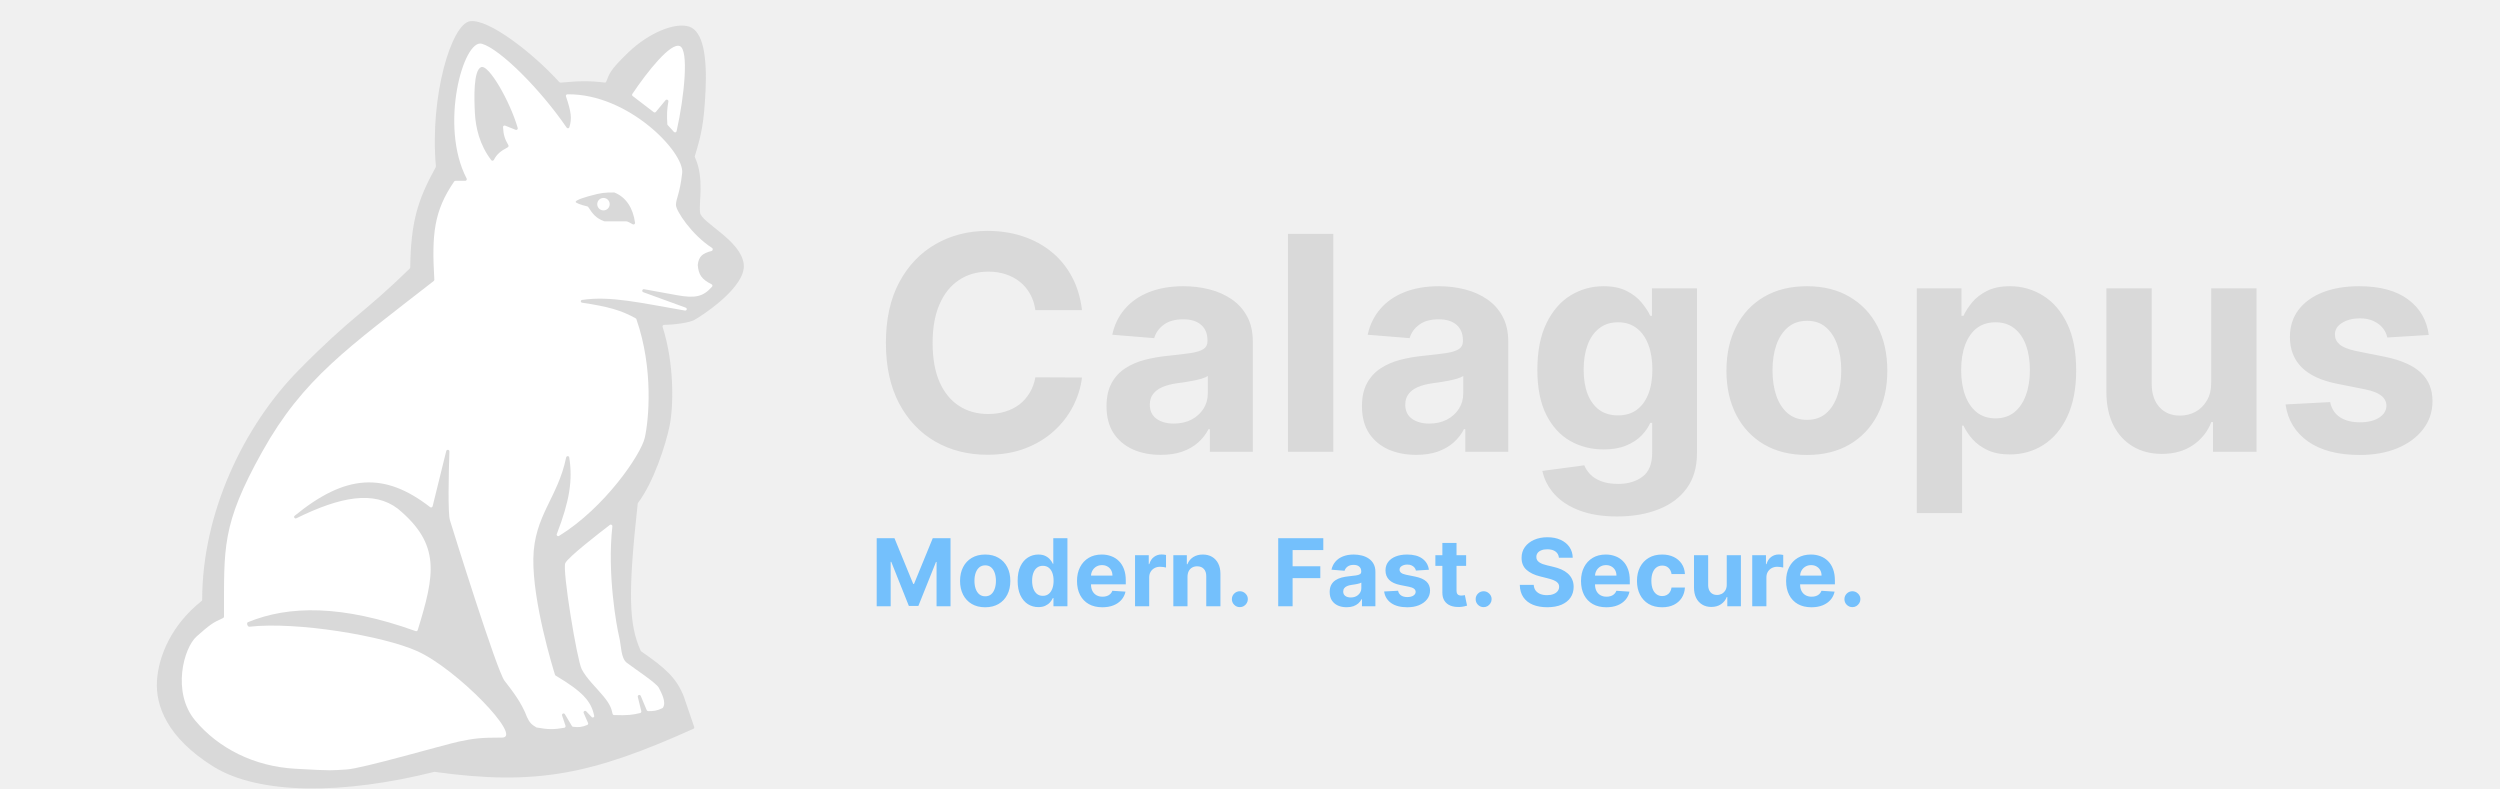
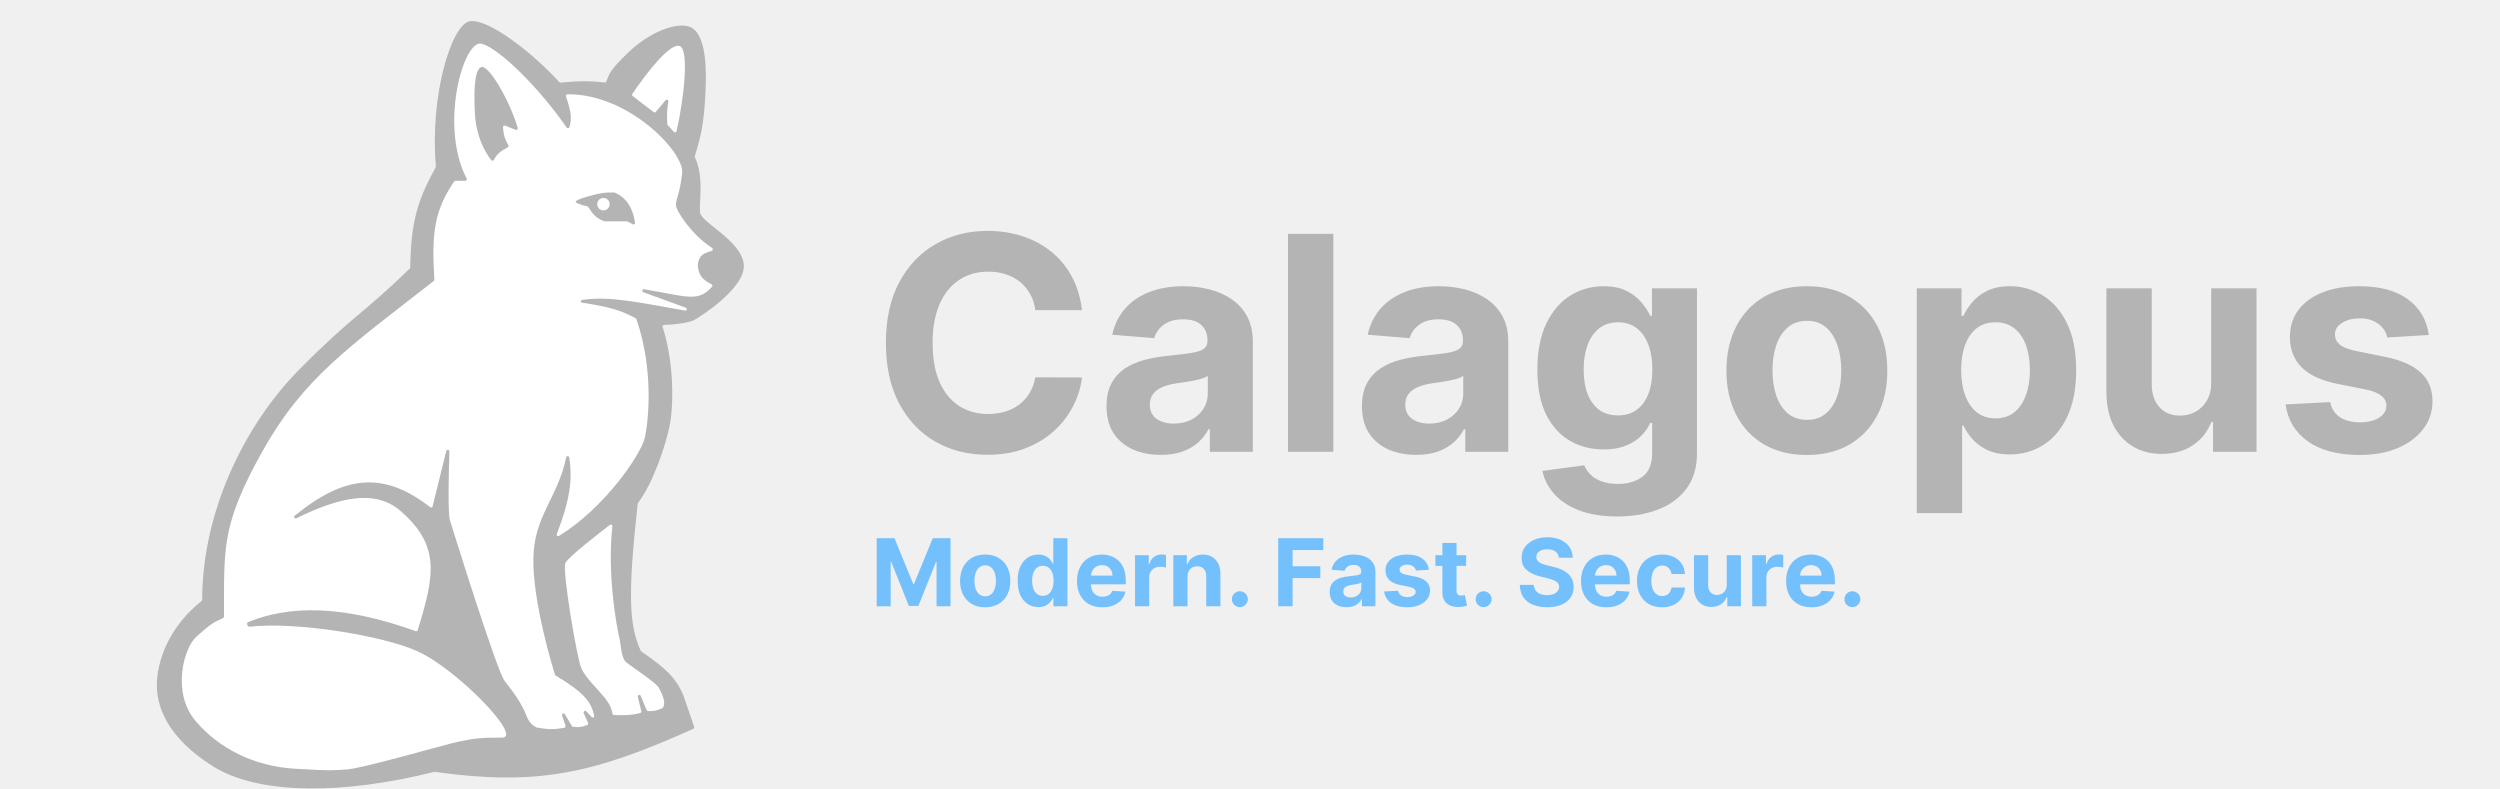
<svg xmlns="http://www.w3.org/2000/svg" width="1068" height="337" fill="none" viewBox="0 0 1068 337">
  <g clip-path="url(#clip0_27_2)">
-     <path fill="#D9D9D9" d="M200.88 9.048C208.817 8.057 227.604 22.578 238.94 35.083C239.081 35.238 239.288 35.316 239.497 35.297C247.127 34.603 251.467 34.435 258.306 35.267C258.6 35.302 258.885 35.141 258.998 34.868C260.371 31.557 260.173 30.313 268.456 22.354C277.112 14.038 288.43 9.381 294.422 11.377C300.414 13.373 302.078 24.35 301.413 38.655C300.753 52.825 299.523 57.883 296.829 66.681C296.78 66.84 296.793 67.014 296.862 67.166C301.025 76.176 298.422 86.594 299.082 90.882C299.748 95.206 316.558 102.704 317.724 112.837C318.89 122.971 298.417 135.79 296.419 136.788C294.535 137.73 288.926 138.714 283.706 138.782C283.248 138.788 282.923 139.236 283.063 139.672C288.114 155.374 287.733 173.535 286.1 181.697C284.445 189.967 279.172 206.139 272.563 214.816C272.489 214.913 272.443 215.031 272.43 215.152C268.177 253.791 268.695 266.936 273.707 278.001C273.756 278.11 273.837 278.205 273.935 278.273C284.212 285.387 288.927 289.528 292.092 297.462L296.556 310.528C296.667 310.852 296.505 311.212 296.192 311.353C253.255 330.64 229.491 335.824 185.696 329.748C185.612 329.736 185.523 329.741 185.44 329.761C146.921 339.413 110.644 339.696 91.025 327.401C71.385 315.093 66.391 301.454 67.057 290.809C67.718 280.234 73.292 266.926 86.109 256.747C86.269 256.62 86.365 256.426 86.365 256.221C86.424 218.644 104.408 181.63 127.643 158.078C150.869 134.538 154.828 134.489 175.047 114.697C175.172 114.574 175.248 114.398 175.251 114.223C175.558 95.144 178.18 85.831 186.132 71.436C186.196 71.319 186.226 71.184 186.214 71.052C183.553 40.923 192.908 10.044 200.88 9.048Z" />
+     <path fill="#B4B4B4" d="M200.88 9.048C208.817 8.057 227.604 22.578 238.94 35.083C239.081 35.238 239.288 35.316 239.497 35.297C247.127 34.603 251.467 34.435 258.306 35.267C258.6 35.302 258.885 35.141 258.998 34.868C260.371 31.557 260.173 30.313 268.456 22.354C277.112 14.038 288.43 9.381 294.422 11.377C300.414 13.373 302.078 24.35 301.413 38.655C300.753 52.825 299.523 57.883 296.829 66.681C296.78 66.84 296.793 67.014 296.862 67.166C301.025 76.176 298.422 86.594 299.082 90.882C299.748 95.206 316.558 102.704 317.724 112.837C318.89 122.971 298.417 135.79 296.419 136.788C294.535 137.73 288.926 138.714 283.706 138.782C283.248 138.788 282.923 139.236 283.063 139.672C288.114 155.374 287.733 173.535 286.1 181.697C284.445 189.967 279.172 206.139 272.563 214.816C272.489 214.913 272.443 215.031 272.43 215.152C268.177 253.791 268.695 266.936 273.707 278.001C273.756 278.11 273.837 278.205 273.935 278.273C284.212 285.387 288.927 289.528 292.092 297.462L296.556 310.528C296.667 310.852 296.505 311.212 296.192 311.353C253.255 330.64 229.491 335.824 185.696 329.748C185.612 329.736 185.523 329.741 185.44 329.761C146.921 339.413 110.644 339.696 91.025 327.401C71.385 315.093 66.391 301.454 67.057 290.809C67.718 280.234 73.292 266.926 86.109 256.747C86.269 256.62 86.365 256.426 86.365 256.221C86.424 218.644 104.408 181.63 127.643 158.078C150.869 134.538 154.828 134.489 175.047 114.697C175.172 114.574 175.248 114.398 175.251 114.223C175.558 95.144 178.18 85.831 186.132 71.436C186.196 71.319 186.226 71.184 186.214 71.052C183.553 40.923 192.908 10.044 200.88 9.048Z" />
    <path fill="#fff" d="M184.816 216.283L190.634 192.677C190.826 191.897 192.009 192.053 191.983 192.856C191.674 202.404 191.281 219.218 192.224 222.281C193.556 226.606 212.198 286.484 215.527 290.809C218.856 295.133 222.836 300.13 225.181 306.443C226.229 308.68 227.128 309.59 229.078 310.713C229.142 310.749 229.213 310.775 229.285 310.789C234.083 311.694 236.801 311.669 241.075 310.906C241.472 310.836 241.711 310.428 241.584 310.046L240.123 305.665C239.87 304.909 240.92 304.43 241.327 305.115L244.325 310.161C244.428 310.334 244.605 310.453 244.806 310.479C247.094 310.774 248.557 310.663 250.872 309.701C251.209 309.56 251.36 309.168 251.213 308.833L249.355 304.614C249.054 303.931 249.933 303.347 250.447 303.887L252.765 306.325C253.205 306.789 253.959 306.427 253.834 305.799C252.587 299.545 248.839 295.442 237.385 288.612C237.245 288.529 237.143 288.415 237.095 288.259C236.226 285.486 227.528 257.229 227.844 238.581C228.155 220.23 238.328 212.702 241.857 195.426C242.006 194.696 243.074 194.678 243.187 195.414C244.686 205.134 243.388 213.793 237.861 228.149C237.635 228.737 238.269 229.283 238.807 228.952C258.41 216.881 273.827 194.14 275.447 187.019C277.106 179.728 279.32 157.76 271.868 136.359C271.815 136.207 271.708 136.079 271.567 136C265.417 132.546 259.811 130.98 248.684 129.313C247.955 129.204 247.925 128.242 248.653 128.131C260.78 126.302 273.668 129.411 292.616 132.669C293.41 132.806 293.698 131.712 292.941 131.436L274.809 124.83C274.044 124.551 274.355 123.405 275.157 123.551L289.429 126.143C297.104 127.518 300.469 126.703 304.19 122.468C304.475 122.143 304.363 121.638 303.978 121.443C299.841 119.342 298.421 117.471 298.088 113.235C298.085 113.192 298.086 113.148 298.092 113.105C298.512 109.689 299.915 108.241 303.952 107.236C304.555 107.087 304.696 106.244 304.174 105.908C295.54 100.359 288.763 90.067 288.763 87.555C288.763 84.894 290.427 82.898 291.426 73.916C292.413 65.037 268.348 39.901 242.39 40.294C241.943 40.301 241.639 40.745 241.781 41.167C244.064 47.942 244.356 50.597 243.237 54.353C243.08 54.879 242.388 54.971 242.078 54.519C230.883 38.172 213.687 20.973 205.873 18.695C198.001 16.401 187.585 53.718 199.34 76.245C199.575 76.696 199.252 77.243 198.742 77.243H194.57C194.352 77.243 194.145 77.352 194.021 77.533C185.307 90.225 184.419 100.187 185.545 119.47C185.559 119.688 185.459 119.907 185.287 120.041C148.746 148.576 129.596 161.485 111.997 193.007C94.442 224.453 95.787 234.062 95.687 263.422C95.686 263.686 95.528 263.932 95.287 264.038C90.812 266.005 89.534 266.999 84.034 271.847C78.375 276.837 73.382 295.798 83.369 307.774C93.356 319.75 108.668 327.401 125.979 328.399C143.289 329.397 141.292 329.064 147.95 328.731C154.608 328.399 189.894 318.086 196.219 316.756C202.544 315.425 205.54 315.093 214.528 315.093C223.516 315.093 195.22 285.819 178.243 278.168C163.623 271.58 126.618 265.461 106.564 267.732C105.749 267.824 105.16 266.11 105.918 265.797C123.346 258.616 146.095 258.29 177.578 269.611C177.936 269.74 178.339 269.54 178.451 269.177C185.726 245.556 188.44 232.576 169.901 217.277C159.775 209.628 145.691 212.001 126.61 221.405C125.903 221.753 125.277 220.83 125.887 220.331C147.444 202.712 164.074 201.375 183.743 216.643C184.126 216.941 184.7 216.754 184.816 216.283Z" />
    <path fill="#fff" d="M290.427 19.693C294.315 21.312 292.421 40.936 289.043 56.055C288.926 56.577 288.272 56.748 287.909 56.353L285.258 53.463C285.156 53.352 285.095 53.208 285.085 53.058C284.831 49.283 284.914 46.765 285.53 43.392C285.656 42.703 284.762 42.268 284.315 42.809L280.184 47.807C279.955 48.083 279.55 48.129 279.265 47.911L270.282 41.029C270.004 40.816 269.937 40.427 270.132 40.136C276.594 30.504 286.503 18.059 290.427 19.693Z" />
-     <path fill="#D9D9D9" d="M202.877 48.302C203.196 54.36 204.806 61.776 209.858 68.403C210.159 68.799 210.772 68.716 211.001 68.274C212.238 65.886 213.786 64.578 216.885 62.938C217.228 62.756 217.35 62.324 217.155 61.989C215.637 59.391 215.045 57.489 214.894 54.296C214.871 53.82 215.351 53.487 215.794 53.664L220.298 55.465C220.805 55.667 221.324 55.212 221.173 54.688C217.853 43.206 208.749 27.392 205.54 28.675C202.211 30.006 202.544 41.981 202.877 48.302Z" />
-     <path fill="#D9D9D9" d="M250.876 88.163C250.05 87.981 247.53 87.383 246.153 86.557C244.488 85.559 252.478 83.563 252.478 83.563C256.524 82.406 258.689 82.173 262.34 82.231C262.421 82.232 262.504 82.248 262.579 82.28C267.403 84.274 270.402 88.748 271.295 95.157C271.373 95.71 270.756 96.086 270.276 95.8C269.323 95.231 268.045 94.541 267.458 94.541H258.256C258.174 94.541 258.096 94.525 258.02 94.496C254.452 93.104 253.251 91.414 251.299 88.453C251.201 88.305 251.05 88.201 250.876 88.163Z" />
+     <path fill="#B4B4B4" d="M202.877 48.302C203.196 54.36 204.806 61.776 209.858 68.403C210.159 68.799 210.772 68.716 211.001 68.274C212.238 65.886 213.786 64.578 216.885 62.938C217.228 62.756 217.35 62.324 217.155 61.989C215.637 59.391 215.045 57.489 214.894 54.296C214.871 53.82 215.351 53.487 215.794 53.664L220.298 55.465C220.805 55.667 221.324 55.212 221.173 54.688C217.853 43.206 208.749 27.392 205.54 28.675C202.211 30.006 202.544 41.981 202.877 48.302Z" />
+     <path fill="#B4B4B4" d="M250.876 88.163C250.05 87.981 247.53 87.383 246.153 86.557C244.488 85.559 252.478 83.563 252.478 83.563C256.524 82.406 258.689 82.173 262.34 82.231C262.421 82.232 262.504 82.248 262.579 82.28C267.403 84.274 270.402 88.748 271.295 95.157C271.373 95.71 270.756 96.086 270.276 95.8C269.323 95.231 268.045 94.541 267.458 94.541H258.256C258.174 94.541 258.096 94.525 258.02 94.496C254.452 93.104 253.251 91.414 251.299 88.453C251.201 88.305 251.05 88.201 250.876 88.163Z" />
    <path fill="#fff" d="M257.804 89.884C259.275 89.884 260.467 88.692 260.467 87.222C260.467 85.752 259.275 84.561 257.804 84.561C256.333 84.561 255.141 85.752 255.141 87.222C255.141 88.692 256.333 89.884 257.804 89.884Z" />
    <path fill="#fff" d="M241.492 240.577C242.615 238.054 256.277 227.491 260.538 224.237C261.007 223.879 261.674 224.264 261.608 224.851C259.31 245.307 263.488 267.956 264.462 271.847C265.46 275.839 265.136 281.093 267.791 283.157C270.445 285.223 280.379 291.736 281.439 293.802C282.481 295.833 284.791 300.007 283.193 302.329C283.136 302.411 283.056 302.476 282.967 302.52C280.524 303.726 279.035 303.817 276.881 303.789C276.616 303.786 276.38 303.625 276.278 303.382L273.728 297.295C273.411 296.539 272.272 296.914 272.467 297.71L273.959 303.809C274.046 304.163 273.832 304.521 273.478 304.609C270.405 305.372 268.056 305.687 262.32 305.467C262.014 305.455 261.756 305.235 261.692 304.937C261.187 302.581 260.602 300.88 257.804 297.462C254.808 293.802 250.48 289.811 248.483 285.819C246.486 281.827 240.161 243.571 241.492 240.577Z" />
  </g>
-   <path fill="#D9D9D9" d="M462.227 132.5H442.318C441.955 129.924 441.212 127.636 440.091 125.636C438.97 123.606 437.53 121.879 435.773 120.455C434.015 119.03 431.985 117.939 429.682 117.182C427.409 116.424 424.939 116.045 422.273 116.045C417.455 116.045 413.258 117.242 409.682 119.636C406.106 122 403.333 125.455 401.364 130C399.394 134.515 398.409 140 398.409 146.455C398.409 153.091 399.394 158.667 401.364 163.182C403.364 167.697 406.152 171.106 409.727 173.409C413.303 175.712 417.439 176.864 422.136 176.864C424.773 176.864 427.212 176.515 429.455 175.818C431.727 175.121 433.742 174.106 435.5 172.773C437.258 171.409 438.712 169.758 439.864 167.818C441.045 165.879 441.864 163.667 442.318 161.182L462.227 161.273C461.712 165.545 460.424 169.667 458.364 173.636C456.333 177.576 453.591 181.106 450.136 184.227C446.712 187.318 442.621 189.773 437.864 191.591C433.136 193.379 427.788 194.273 421.818 194.273C413.515 194.273 406.091 192.394 399.545 188.636C393.03 184.879 387.879 179.439 384.091 172.318C380.333 165.197 378.455 156.576 378.455 146.455C378.455 136.303 380.364 127.667 384.182 120.545C388 113.424 393.182 108 399.727 104.273C406.273 100.515 413.636 98.636 421.818 98.636C427.212 98.636 432.212 99.394 436.818 100.909C441.455 102.424 445.561 104.636 449.136 107.545C452.712 110.424 455.621 113.955 457.864 118.136C460.136 122.318 461.591 127.106 462.227 132.5ZM495.886 194.318C491.432 194.318 487.462 193.545 483.977 192C480.492 190.424 477.735 188.106 475.705 185.045C473.705 181.955 472.705 178.106 472.705 173.5C472.705 169.621 473.417 166.364 474.841 163.727C476.265 161.091 478.205 158.97 480.659 157.364C483.114 155.758 485.902 154.545 489.023 153.727C492.174 152.909 495.477 152.333 498.932 152C502.992 151.576 506.265 151.182 508.75 150.818C511.235 150.424 513.038 149.848 514.159 149.091C515.28 148.333 515.841 147.212 515.841 145.727V145.455C515.841 142.576 514.932 140.348 513.114 138.773C511.326 137.197 508.78 136.409 505.477 136.409C501.992 136.409 499.22 137.182 497.159 138.727C495.098 140.242 493.735 142.152 493.068 144.455L475.159 143C476.068 138.758 477.856 135.091 480.523 132C483.189 128.879 486.629 126.485 490.841 124.818C495.083 123.121 499.992 122.273 505.568 122.273C509.447 122.273 513.159 122.727 516.705 123.636C520.28 124.545 523.447 125.955 526.205 127.864C528.992 129.773 531.189 132.227 532.795 135.227C534.402 138.197 535.205 141.758 535.205 145.909V193H516.841V183.318H516.295C515.174 185.5 513.674 187.424 511.795 189.091C509.917 190.727 507.659 192.015 505.023 192.955C502.386 193.864 499.341 194.318 495.886 194.318ZM501.432 180.955C504.28 180.955 506.795 180.394 508.977 179.273C511.159 178.121 512.871 176.576 514.114 174.636C515.356 172.697 515.977 170.5 515.977 168.045V160.636C515.371 161.03 514.538 161.394 513.477 161.727C512.447 162.03 511.28 162.318 509.977 162.591C508.674 162.833 507.371 163.061 506.068 163.273C504.765 163.455 503.583 163.621 502.523 163.773C500.25 164.106 498.265 164.636 496.568 165.364C494.871 166.091 493.553 167.076 492.614 168.318C491.674 169.53 491.205 171.045 491.205 172.864C491.205 175.5 492.159 177.515 494.068 178.909C496.008 180.273 498.462 180.955 501.432 180.955ZM569.591 99.909V193H550.227V99.909H569.591ZM605.011 194.318C600.557 194.318 596.587 193.545 593.102 192C589.617 190.424 586.86 188.106 584.83 185.045C582.83 181.955 581.83 178.106 581.83 173.5C581.83 169.621 582.542 166.364 583.966 163.727C585.39 161.091 587.33 158.97 589.784 157.364C592.239 155.758 595.027 154.545 598.148 153.727C601.299 152.909 604.602 152.333 608.057 152C612.117 151.576 615.39 151.182 617.875 150.818C620.36 150.424 622.163 149.848 623.284 149.091C624.405 148.333 624.966 147.212 624.966 145.727V145.455C624.966 142.576 624.057 140.348 622.239 138.773C620.451 137.197 617.905 136.409 614.602 136.409C611.117 136.409 608.345 137.182 606.284 138.727C604.223 140.242 602.86 142.152 602.193 144.455L584.284 143C585.193 138.758 586.981 135.091 589.648 132C592.314 128.879 595.754 126.485 599.966 124.818C604.208 123.121 609.117 122.273 614.693 122.273C618.572 122.273 622.284 122.727 625.83 123.636C629.405 124.545 632.572 125.955 635.33 127.864C638.117 129.773 640.314 132.227 641.92 135.227C643.527 138.197 644.33 141.758 644.33 145.909V193H625.966V183.318H625.42C624.299 185.5 622.799 187.424 620.92 189.091C619.042 190.727 616.784 192.015 614.148 192.955C611.511 193.864 608.466 194.318 605.011 194.318ZM610.557 180.955C613.405 180.955 615.92 180.394 618.102 179.273C620.284 178.121 621.996 176.576 623.239 174.636C624.481 172.697 625.102 170.5 625.102 168.045V160.636C624.496 161.03 623.663 161.394 622.602 161.727C621.572 162.03 620.405 162.318 619.102 162.591C617.799 162.833 616.496 163.061 615.193 163.273C613.89 163.455 612.708 163.621 611.648 163.773C609.375 164.106 607.39 164.636 605.693 165.364C603.996 166.091 602.678 167.076 601.739 168.318C600.799 169.53 600.33 171.045 600.33 172.864C600.33 175.5 601.284 177.515 603.193 178.909C605.133 180.273 607.587 180.955 610.557 180.955ZM690.807 220.636C684.534 220.636 679.155 219.773 674.67 218.045C670.216 216.348 666.67 214.03 664.034 211.091C661.398 208.152 659.686 204.848 658.898 201.182L676.807 198.773C677.352 200.167 678.216 201.47 679.398 202.682C680.58 203.894 682.14 204.864 684.08 205.591C686.049 206.348 688.443 206.727 691.261 206.727C695.473 206.727 698.943 205.697 701.67 203.636C704.428 201.606 705.807 198.197 705.807 193.409V180.636H704.989C704.14 182.576 702.867 184.409 701.17 186.136C699.473 187.864 697.292 189.273 694.625 190.364C691.958 191.455 688.777 192 685.08 192C679.837 192 675.064 190.788 670.761 188.364C666.489 185.909 663.08 182.167 660.534 177.136C658.019 172.076 656.761 165.682 656.761 157.955C656.761 150.045 658.049 143.439 660.625 138.136C663.201 132.833 666.625 128.864 670.898 126.227C675.201 123.591 679.913 122.273 685.034 122.273C688.943 122.273 692.216 122.939 694.852 124.273C697.489 125.576 699.61 127.212 701.216 129.182C702.852 131.121 704.11 133.03 704.989 134.909H705.716V123.182H724.943V193.682C724.943 199.621 723.489 204.591 720.58 208.591C717.67 212.591 713.64 215.591 708.489 217.591C703.367 219.621 697.473 220.636 690.807 220.636ZM691.216 177.455C694.337 177.455 696.973 176.682 699.125 175.136C701.307 173.561 702.973 171.318 704.125 168.409C705.307 165.47 705.898 161.955 705.898 157.864C705.898 153.773 705.322 150.227 704.17 147.227C703.019 144.197 701.352 141.848 699.17 140.182C696.989 138.515 694.337 137.682 691.216 137.682C688.034 137.682 685.352 138.545 683.17 140.273C680.989 141.97 679.337 144.333 678.216 147.364C677.095 150.394 676.534 153.894 676.534 157.864C676.534 161.894 677.095 165.379 678.216 168.318C679.367 171.227 681.019 173.485 683.17 175.091C685.352 176.667 688.034 177.455 691.216 177.455ZM771.898 194.364C764.837 194.364 758.731 192.864 753.58 189.864C748.458 186.833 744.504 182.621 741.716 177.227C738.928 171.803 737.534 165.515 737.534 158.364C737.534 151.152 738.928 144.848 741.716 139.455C744.504 134.03 748.458 129.818 753.58 126.818C758.731 123.788 764.837 122.273 771.898 122.273C778.958 122.273 785.049 123.788 790.17 126.818C795.322 129.818 799.292 134.03 802.08 139.455C804.867 144.848 806.261 151.152 806.261 158.364C806.261 165.515 804.867 171.803 802.08 177.227C799.292 182.621 795.322 186.833 790.17 189.864C785.049 192.864 778.958 194.364 771.898 194.364ZM771.989 179.364C775.201 179.364 777.883 178.455 780.034 176.636C782.186 174.788 783.807 172.273 784.898 169.091C786.019 165.909 786.58 162.288 786.58 158.227C786.58 154.167 786.019 150.545 784.898 147.364C783.807 144.182 782.186 141.667 780.034 139.818C777.883 137.97 775.201 137.045 771.989 137.045C768.746 137.045 766.019 137.97 763.807 139.818C761.625 141.667 759.973 144.182 758.852 147.364C757.761 150.545 757.216 154.167 757.216 158.227C757.216 162.288 757.761 165.909 758.852 169.091C759.973 172.273 761.625 174.788 763.807 176.636C766.019 178.455 768.746 179.364 771.989 179.364ZM818.852 219.182V123.182H837.943V134.909H838.807C839.655 133.03 840.883 131.121 842.489 129.182C844.125 127.212 846.246 125.576 848.852 124.273C851.489 122.939 854.761 122.273 858.67 122.273C863.761 122.273 868.458 123.606 872.761 126.273C877.064 128.909 880.504 132.894 883.08 138.227C885.655 143.53 886.943 150.182 886.943 158.182C886.943 165.97 885.686 172.545 883.17 177.909C880.686 183.242 877.292 187.288 872.989 190.045C868.716 192.773 863.928 194.136 858.625 194.136C854.867 194.136 851.67 193.515 849.034 192.273C846.428 191.03 844.292 189.47 842.625 187.591C840.958 185.682 839.686 183.758 838.807 181.818H838.216V219.182H818.852ZM837.807 158.091C837.807 162.242 838.383 165.864 839.534 168.955C840.686 172.045 842.352 174.455 844.534 176.182C846.716 177.879 849.367 178.727 852.489 178.727C855.64 178.727 858.307 177.864 860.489 176.136C862.67 174.379 864.322 171.955 865.443 168.864C866.595 165.742 867.17 162.152 867.17 158.091C867.17 154.061 866.61 150.515 865.489 147.455C864.367 144.394 862.716 142 860.534 140.273C858.352 138.545 855.67 137.682 852.489 137.682C849.337 137.682 846.67 138.515 844.489 140.182C842.337 141.848 840.686 144.212 839.534 147.273C838.383 150.333 837.807 153.939 837.807 158.091ZM944.625 163.273V123.182H963.989V193H945.398V180.318H944.67C943.095 184.409 940.473 187.697 936.807 190.182C933.17 192.667 928.731 193.909 923.489 193.909C918.822 193.909 914.716 192.848 911.17 190.727C907.625 188.606 904.852 185.591 902.852 181.682C900.883 177.773 899.883 173.091 899.852 167.636V123.182H919.216V164.182C919.246 168.303 920.352 171.561 922.534 173.955C924.716 176.348 927.64 177.545 931.307 177.545C933.64 177.545 935.822 177.015 937.852 175.955C939.883 174.864 941.519 173.258 942.761 171.136C944.034 169.015 944.655 166.394 944.625 163.273ZM1037.57 143.091L1019.84 144.182C1019.54 142.667 1018.89 141.303 1017.89 140.091C1016.89 138.848 1015.57 137.864 1013.93 137.136C1012.33 136.379 1010.4 136 1008.16 136C1005.16 136 1002.63 136.636 1000.57 137.909C998.508 139.152 997.477 140.818 997.477 142.909C997.477 144.576 998.144 145.985 999.477 147.136C1000.81 148.288 1003.1 149.212 1006.34 149.909L1018.98 152.455C1025.77 153.848 1030.83 156.091 1034.16 159.182C1037.49 162.273 1039.16 166.333 1039.16 171.364C1039.16 175.939 1037.81 179.955 1035.11 183.409C1032.45 186.864 1028.78 189.561 1024.11 191.5C1019.48 193.409 1014.13 194.364 1008.07 194.364C998.826 194.364 991.462 192.439 985.977 188.591C980.523 184.712 977.326 179.439 976.386 172.773L995.432 171.773C996.008 174.591 997.402 176.742 999.614 178.227C1001.83 179.682 1004.66 180.409 1008.11 180.409C1011.51 180.409 1014.23 179.758 1016.3 178.455C1018.39 177.121 1019.45 175.409 1019.48 173.318C1019.45 171.561 1018.7 170.121 1017.25 169C1015.8 167.848 1013.55 166.97 1010.52 166.364L998.432 163.955C991.614 162.591 986.538 160.227 983.205 156.864C979.902 153.5 978.25 149.212 978.25 144C978.25 139.515 979.462 135.652 981.886 132.409C984.341 129.167 987.78 126.667 992.205 124.909C996.659 123.152 1001.87 122.273 1007.84 122.273C1016.66 122.273 1023.6 124.136 1028.66 127.864C1033.75 131.591 1036.72 136.667 1037.57 143.091Z" />
+   <path fill="#B4B4B4" d="M462.227 132.5H442.318C441.955 129.924 441.212 127.636 440.091 125.636C438.97 123.606 437.53 121.879 435.773 120.455C434.015 119.03 431.985 117.939 429.682 117.182C427.409 116.424 424.939 116.045 422.273 116.045C417.455 116.045 413.258 117.242 409.682 119.636C406.106 122 403.333 125.455 401.364 130C399.394 134.515 398.409 140 398.409 146.455C398.409 153.091 399.394 158.667 401.364 163.182C403.364 167.697 406.152 171.106 409.727 173.409C413.303 175.712 417.439 176.864 422.136 176.864C424.773 176.864 427.212 176.515 429.455 175.818C431.727 175.121 433.742 174.106 435.5 172.773C437.258 171.409 438.712 169.758 439.864 167.818C441.045 165.879 441.864 163.667 442.318 161.182L462.227 161.273C461.712 165.545 460.424 169.667 458.364 173.636C456.333 177.576 453.591 181.106 450.136 184.227C446.712 187.318 442.621 189.773 437.864 191.591C433.136 193.379 427.788 194.273 421.818 194.273C413.515 194.273 406.091 192.394 399.545 188.636C393.03 184.879 387.879 179.439 384.091 172.318C380.333 165.197 378.455 156.576 378.455 146.455C378.455 136.303 380.364 127.667 384.182 120.545C388 113.424 393.182 108 399.727 104.273C406.273 100.515 413.636 98.636 421.818 98.636C427.212 98.636 432.212 99.394 436.818 100.909C441.455 102.424 445.561 104.636 449.136 107.545C452.712 110.424 455.621 113.955 457.864 118.136C460.136 122.318 461.591 127.106 462.227 132.5ZM495.886 194.318C491.432 194.318 487.462 193.545 483.977 192C480.492 190.424 477.735 188.106 475.705 185.045C473.705 181.955 472.705 178.106 472.705 173.5C472.705 169.621 473.417 166.364 474.841 163.727C476.265 161.091 478.205 158.97 480.659 157.364C483.114 155.758 485.902 154.545 489.023 153.727C492.174 152.909 495.477 152.333 498.932 152C502.992 151.576 506.265 151.182 508.75 150.818C511.235 150.424 513.038 149.848 514.159 149.091C515.28 148.333 515.841 147.212 515.841 145.727V145.455C515.841 142.576 514.932 140.348 513.114 138.773C511.326 137.197 508.78 136.409 505.477 136.409C501.992 136.409 499.22 137.182 497.159 138.727C495.098 140.242 493.735 142.152 493.068 144.455L475.159 143C476.068 138.758 477.856 135.091 480.523 132C483.189 128.879 486.629 126.485 490.841 124.818C495.083 123.121 499.992 122.273 505.568 122.273C509.447 122.273 513.159 122.727 516.705 123.636C520.28 124.545 523.447 125.955 526.205 127.864C528.992 129.773 531.189 132.227 532.795 135.227C534.402 138.197 535.205 141.758 535.205 145.909V193H516.841V183.318H516.295C515.174 185.5 513.674 187.424 511.795 189.091C509.917 190.727 507.659 192.015 505.023 192.955C502.386 193.864 499.341 194.318 495.886 194.318ZM501.432 180.955C504.28 180.955 506.795 180.394 508.977 179.273C511.159 178.121 512.871 176.576 514.114 174.636C515.356 172.697 515.977 170.5 515.977 168.045V160.636C515.371 161.03 514.538 161.394 513.477 161.727C512.447 162.03 511.28 162.318 509.977 162.591C508.674 162.833 507.371 163.061 506.068 163.273C504.765 163.455 503.583 163.621 502.523 163.773C500.25 164.106 498.265 164.636 496.568 165.364C494.871 166.091 493.553 167.076 492.614 168.318C491.674 169.53 491.205 171.045 491.205 172.864C491.205 175.5 492.159 177.515 494.068 178.909C496.008 180.273 498.462 180.955 501.432 180.955ZM569.591 99.909V193H550.227V99.909H569.591ZM605.011 194.318C600.557 194.318 596.587 193.545 593.102 192C589.617 190.424 586.86 188.106 584.83 185.045C582.83 181.955 581.83 178.106 581.83 173.5C581.83 169.621 582.542 166.364 583.966 163.727C585.39 161.091 587.33 158.97 589.784 157.364C592.239 155.758 595.027 154.545 598.148 153.727C601.299 152.909 604.602 152.333 608.057 152C612.117 151.576 615.39 151.182 617.875 150.818C620.36 150.424 622.163 149.848 623.284 149.091C624.405 148.333 624.966 147.212 624.966 145.727V145.455C624.966 142.576 624.057 140.348 622.239 138.773C620.451 137.197 617.905 136.409 614.602 136.409C611.117 136.409 608.345 137.182 606.284 138.727C604.223 140.242 602.86 142.152 602.193 144.455L584.284 143C585.193 138.758 586.981 135.091 589.648 132C592.314 128.879 595.754 126.485 599.966 124.818C604.208 123.121 609.117 122.273 614.693 122.273C618.572 122.273 622.284 122.727 625.83 123.636C629.405 124.545 632.572 125.955 635.33 127.864C638.117 129.773 640.314 132.227 641.92 135.227C643.527 138.197 644.33 141.758 644.33 145.909V193H625.966V183.318H625.42C624.299 185.5 622.799 187.424 620.92 189.091C619.042 190.727 616.784 192.015 614.148 192.955C611.511 193.864 608.466 194.318 605.011 194.318ZM610.557 180.955C613.405 180.955 615.92 180.394 618.102 179.273C620.284 178.121 621.996 176.576 623.239 174.636C624.481 172.697 625.102 170.5 625.102 168.045V160.636C624.496 161.03 623.663 161.394 622.602 161.727C621.572 162.03 620.405 162.318 619.102 162.591C617.799 162.833 616.496 163.061 615.193 163.273C613.89 163.455 612.708 163.621 611.648 163.773C609.375 164.106 607.39 164.636 605.693 165.364C603.996 166.091 602.678 167.076 601.739 168.318C600.799 169.53 600.33 171.045 600.33 172.864C600.33 175.5 601.284 177.515 603.193 178.909C605.133 180.273 607.587 180.955 610.557 180.955ZM690.807 220.636C684.534 220.636 679.155 219.773 674.67 218.045C670.216 216.348 666.67 214.03 664.034 211.091C661.398 208.152 659.686 204.848 658.898 201.182L676.807 198.773C677.352 200.167 678.216 201.47 679.398 202.682C680.58 203.894 682.14 204.864 684.08 205.591C686.049 206.348 688.443 206.727 691.261 206.727C695.473 206.727 698.943 205.697 701.67 203.636C704.428 201.606 705.807 198.197 705.807 193.409V180.636H704.989C704.14 182.576 702.867 184.409 701.17 186.136C699.473 187.864 697.292 189.273 694.625 190.364C691.958 191.455 688.777 192 685.08 192C679.837 192 675.064 190.788 670.761 188.364C666.489 185.909 663.08 182.167 660.534 177.136C658.019 172.076 656.761 165.682 656.761 157.955C656.761 150.045 658.049 143.439 660.625 138.136C663.201 132.833 666.625 128.864 670.898 126.227C675.201 123.591 679.913 122.273 685.034 122.273C688.943 122.273 692.216 122.939 694.852 124.273C697.489 125.576 699.61 127.212 701.216 129.182C702.852 131.121 704.11 133.03 704.989 134.909H705.716V123.182H724.943V193.682C724.943 199.621 723.489 204.591 720.58 208.591C717.67 212.591 713.64 215.591 708.489 217.591C703.367 219.621 697.473 220.636 690.807 220.636ZM691.216 177.455C694.337 177.455 696.973 176.682 699.125 175.136C701.307 173.561 702.973 171.318 704.125 168.409C705.307 165.47 705.898 161.955 705.898 157.864C705.898 153.773 705.322 150.227 704.17 147.227C703.019 144.197 701.352 141.848 699.17 140.182C696.989 138.515 694.337 137.682 691.216 137.682C688.034 137.682 685.352 138.545 683.17 140.273C680.989 141.97 679.337 144.333 678.216 147.364C677.095 150.394 676.534 153.894 676.534 157.864C676.534 161.894 677.095 165.379 678.216 168.318C679.367 171.227 681.019 173.485 683.17 175.091C685.352 176.667 688.034 177.455 691.216 177.455ZM771.898 194.364C764.837 194.364 758.731 192.864 753.58 189.864C748.458 186.833 744.504 182.621 741.716 177.227C738.928 171.803 737.534 165.515 737.534 158.364C737.534 151.152 738.928 144.848 741.716 139.455C744.504 134.03 748.458 129.818 753.58 126.818C758.731 123.788 764.837 122.273 771.898 122.273C778.958 122.273 785.049 123.788 790.17 126.818C795.322 129.818 799.292 134.03 802.08 139.455C804.867 144.848 806.261 151.152 806.261 158.364C806.261 165.515 804.867 171.803 802.08 177.227C799.292 182.621 795.322 186.833 790.17 189.864C785.049 192.864 778.958 194.364 771.898 194.364ZM771.989 179.364C775.201 179.364 777.883 178.455 780.034 176.636C782.186 174.788 783.807 172.273 784.898 169.091C786.019 165.909 786.58 162.288 786.58 158.227C786.58 154.167 786.019 150.545 784.898 147.364C783.807 144.182 782.186 141.667 780.034 139.818C777.883 137.97 775.201 137.045 771.989 137.045C768.746 137.045 766.019 137.97 763.807 139.818C761.625 141.667 759.973 144.182 758.852 147.364C757.761 150.545 757.216 154.167 757.216 158.227C757.216 162.288 757.761 165.909 758.852 169.091C759.973 172.273 761.625 174.788 763.807 176.636C766.019 178.455 768.746 179.364 771.989 179.364ZM818.852 219.182V123.182H837.943V134.909H838.807C839.655 133.03 840.883 131.121 842.489 129.182C844.125 127.212 846.246 125.576 848.852 124.273C851.489 122.939 854.761 122.273 858.67 122.273C863.761 122.273 868.458 123.606 872.761 126.273C877.064 128.909 880.504 132.894 883.08 138.227C885.655 143.53 886.943 150.182 886.943 158.182C886.943 165.97 885.686 172.545 883.17 177.909C880.686 183.242 877.292 187.288 872.989 190.045C868.716 192.773 863.928 194.136 858.625 194.136C854.867 194.136 851.67 193.515 849.034 192.273C846.428 191.03 844.292 189.47 842.625 187.591C840.958 185.682 839.686 183.758 838.807 181.818H838.216V219.182H818.852ZM837.807 158.091C837.807 162.242 838.383 165.864 839.534 168.955C840.686 172.045 842.352 174.455 844.534 176.182C846.716 177.879 849.367 178.727 852.489 178.727C855.64 178.727 858.307 177.864 860.489 176.136C862.67 174.379 864.322 171.955 865.443 168.864C866.595 165.742 867.17 162.152 867.17 158.091C867.17 154.061 866.61 150.515 865.489 147.455C864.367 144.394 862.716 142 860.534 140.273C858.352 138.545 855.67 137.682 852.489 137.682C849.337 137.682 846.67 138.515 844.489 140.182C842.337 141.848 840.686 144.212 839.534 147.273C838.383 150.333 837.807 153.939 837.807 158.091ZM944.625 163.273V123.182H963.989V193H945.398V180.318H944.67C943.095 184.409 940.473 187.697 936.807 190.182C933.17 192.667 928.731 193.909 923.489 193.909C918.822 193.909 914.716 192.848 911.17 190.727C907.625 188.606 904.852 185.591 902.852 181.682C900.883 177.773 899.883 173.091 899.852 167.636V123.182H919.216V164.182C919.246 168.303 920.352 171.561 922.534 173.955C924.716 176.348 927.64 177.545 931.307 177.545C933.64 177.545 935.822 177.015 937.852 175.955C939.883 174.864 941.519 173.258 942.761 171.136C944.034 169.015 944.655 166.394 944.625 163.273ZM1037.57 143.091L1019.84 144.182C1019.54 142.667 1018.89 141.303 1017.89 140.091C1016.89 138.848 1015.57 137.864 1013.93 137.136C1012.33 136.379 1010.4 136 1008.16 136C1005.16 136 1002.63 136.636 1000.57 137.909C998.508 139.152 997.477 140.818 997.477 142.909C997.477 144.576 998.144 145.985 999.477 147.136C1000.81 148.288 1003.1 149.212 1006.34 149.909L1018.98 152.455C1025.77 153.848 1030.83 156.091 1034.16 159.182C1037.49 162.273 1039.16 166.333 1039.16 171.364C1039.16 175.939 1037.81 179.955 1035.11 183.409C1032.45 186.864 1028.78 189.561 1024.11 191.5C1019.48 193.409 1014.13 194.364 1008.07 194.364C998.826 194.364 991.462 192.439 985.977 188.591C980.523 184.712 977.326 179.439 976.386 172.773L995.432 171.773C996.008 174.591 997.402 176.742 999.614 178.227C1001.83 179.682 1004.66 180.409 1008.11 180.409C1011.51 180.409 1014.23 179.758 1016.3 178.455C1018.39 177.121 1019.45 175.409 1019.48 173.318C1019.45 171.561 1018.7 170.121 1017.25 169C1015.8 167.848 1013.55 166.97 1010.52 166.364L998.432 163.955C991.614 162.591 986.538 160.227 983.205 156.864C979.902 153.5 978.25 149.212 978.25 144C978.25 139.515 979.462 135.652 981.886 132.409C984.341 129.167 987.78 126.667 992.205 124.909C996.659 123.152 1001.87 122.273 1007.84 122.273C1016.66 122.273 1023.6 124.136 1028.66 127.864C1033.75 131.591 1036.72 136.667 1037.57 143.091Z" />
  <path fill="#74C0FC" d="M374.528 229.909H382.114L390.125 249.455H390.466L398.477 229.909H406.062V259H400.097V240.065H399.855L392.327 258.858H388.264L380.736 239.994H380.494V259H374.528V229.909ZM420.874 259.426C418.668 259.426 416.76 258.957 415.15 258.02C413.549 257.073 412.314 255.757 411.442 254.071C410.571 252.376 410.136 250.411 410.136 248.176C410.136 245.922 410.571 243.953 411.442 242.267C412.314 240.572 413.549 239.256 415.15 238.318C416.76 237.371 418.668 236.898 420.874 236.898C423.081 236.898 424.984 237.371 426.585 238.318C428.194 239.256 429.435 240.572 430.306 242.267C431.177 243.953 431.613 245.922 431.613 248.176C431.613 250.411 431.177 252.376 430.306 254.071C429.435 255.757 428.194 257.073 426.585 258.02C424.984 258.957 423.081 259.426 420.874 259.426ZM420.903 254.739C421.906 254.739 422.745 254.455 423.417 253.886C424.089 253.309 424.596 252.523 424.937 251.528C425.287 250.534 425.462 249.402 425.462 248.134C425.462 246.865 425.287 245.733 424.937 244.739C424.596 243.744 424.089 242.958 423.417 242.381C422.745 241.803 421.906 241.514 420.903 241.514C419.889 241.514 419.037 241.803 418.346 242.381C417.664 242.958 417.148 243.744 416.798 244.739C416.457 245.733 416.286 246.865 416.286 248.134C416.286 249.402 416.457 250.534 416.798 251.528C417.148 252.523 417.664 253.309 418.346 253.886C419.037 254.455 419.889 254.739 420.903 254.739ZM443.587 259.355C441.93 259.355 440.429 258.929 439.085 258.077C437.749 257.215 436.689 255.951 435.903 254.284C435.126 252.608 434.738 250.553 434.738 248.119C434.738 245.619 435.14 243.541 435.945 241.884C436.75 240.217 437.82 238.972 439.156 238.148C440.5 237.314 441.973 236.898 443.573 236.898C444.795 236.898 445.813 237.106 446.627 237.523C447.451 237.93 448.114 238.441 448.616 239.057C449.127 239.663 449.515 240.259 449.781 240.847H449.965V229.909H456.002V259H450.036V255.506H449.781C449.496 256.112 449.094 256.713 448.573 257.31C448.062 257.897 447.394 258.384 446.57 258.773C445.756 259.161 444.762 259.355 443.587 259.355ZM445.505 254.54C446.48 254.54 447.304 254.275 447.977 253.744C448.658 253.205 449.179 252.452 449.539 251.486C449.908 250.52 450.093 249.388 450.093 248.091C450.093 246.794 449.913 245.667 449.553 244.71C449.193 243.754 448.673 243.015 447.991 242.494C447.309 241.973 446.48 241.713 445.505 241.713C444.511 241.713 443.673 241.983 442.991 242.523C442.309 243.062 441.793 243.811 441.442 244.767C441.092 245.723 440.917 246.831 440.917 248.091C440.917 249.36 441.092 250.482 441.442 251.457C441.802 252.423 442.318 253.181 442.991 253.73C443.673 254.27 444.511 254.54 445.505 254.54ZM470.92 259.426C468.676 259.426 466.744 258.972 465.125 258.062C463.515 257.144 462.275 255.847 461.403 254.17C460.532 252.485 460.097 250.491 460.097 248.19C460.097 245.946 460.532 243.976 461.403 242.281C462.275 240.586 463.501 239.265 465.082 238.318C466.673 237.371 468.539 236.898 470.679 236.898C472.118 236.898 473.458 237.13 474.699 237.594C475.949 238.048 477.038 238.735 477.966 239.653C478.903 240.572 479.633 241.727 480.153 243.119C480.674 244.502 480.935 246.121 480.935 247.977V249.639H462.511V245.889H475.239C475.239 245.018 475.049 244.246 474.67 243.574C474.292 242.902 473.766 242.376 473.094 241.997C472.431 241.609 471.659 241.415 470.778 241.415C469.86 241.415 469.045 241.628 468.335 242.054C467.634 242.471 467.085 243.034 466.688 243.744C466.29 244.445 466.086 245.226 466.077 246.088V249.653C466.077 250.733 466.276 251.666 466.673 252.452C467.08 253.238 467.653 253.844 468.392 254.27C469.131 254.696 470.007 254.909 471.02 254.909C471.692 254.909 472.308 254.814 472.866 254.625C473.425 254.436 473.903 254.152 474.301 253.773C474.699 253.394 475.002 252.93 475.21 252.381L480.807 252.75C480.523 254.095 479.94 255.269 479.06 256.273C478.188 257.267 477.062 258.044 475.679 258.602C474.306 259.152 472.72 259.426 470.92 259.426ZM484.884 259V237.182H490.75V240.989H490.977C491.375 239.634 492.043 238.612 492.98 237.92C493.918 237.22 494.997 236.869 496.219 236.869C496.522 236.869 496.848 236.888 497.199 236.926C497.549 236.964 497.857 237.016 498.122 237.082V242.452C497.838 242.366 497.445 242.291 496.943 242.224C496.441 242.158 495.982 242.125 495.565 242.125C494.675 242.125 493.88 242.319 493.179 242.707C492.488 243.086 491.938 243.616 491.531 244.298C491.134 244.98 490.935 245.766 490.935 246.656V259H484.884ZM507.302 246.386V259H501.251V237.182H507.018V241.031H507.273C507.756 239.762 508.566 238.759 509.702 238.02C510.839 237.272 512.217 236.898 513.836 236.898C515.351 236.898 516.672 237.229 517.799 237.892C518.926 238.555 519.802 239.502 520.427 240.733C521.052 241.955 521.364 243.413 521.364 245.108V259H515.313V246.188C515.323 244.852 514.982 243.811 514.29 243.062C513.599 242.305 512.647 241.926 511.435 241.926C510.621 241.926 509.901 242.101 509.276 242.452C508.661 242.802 508.178 243.313 507.827 243.986C507.487 244.649 507.311 245.449 507.302 246.386ZM529.67 259.369C528.733 259.369 527.928 259.038 527.256 258.375C526.593 257.703 526.261 256.898 526.261 255.96C526.261 255.032 526.593 254.237 527.256 253.574C527.928 252.911 528.733 252.58 529.67 252.58C530.58 252.58 531.375 252.911 532.057 253.574C532.739 254.237 533.08 255.032 533.08 255.96C533.08 256.585 532.919 257.158 532.597 257.679C532.284 258.19 531.872 258.602 531.361 258.915C530.849 259.218 530.286 259.369 529.67 259.369ZM546.052 259V229.909H565.313V234.98H552.202V241.912H564.035V246.983H552.202V259H546.052ZM575.285 259.412C573.893 259.412 572.652 259.17 571.563 258.688C570.474 258.195 569.612 257.471 568.978 256.514C568.353 255.548 568.04 254.346 568.04 252.906C568.04 251.694 568.263 250.676 568.708 249.852C569.153 249.028 569.759 248.366 570.526 247.864C571.293 247.362 572.165 246.983 573.14 246.727C574.125 246.472 575.157 246.292 576.237 246.188C577.505 246.055 578.528 245.932 579.305 245.818C580.081 245.695 580.645 245.515 580.995 245.278C581.345 245.042 581.521 244.691 581.521 244.227V244.142C581.521 243.242 581.237 242.546 580.668 242.054C580.11 241.562 579.314 241.315 578.282 241.315C577.193 241.315 576.326 241.557 575.683 242.04C575.039 242.513 574.612 243.11 574.404 243.83L568.808 243.375C569.092 242.049 569.65 240.903 570.484 239.938C571.317 238.962 572.392 238.214 573.708 237.693C575.034 237.163 576.568 236.898 578.31 236.898C579.522 236.898 580.683 237.04 581.79 237.324C582.908 237.608 583.897 238.048 584.759 238.645C585.63 239.241 586.317 240.009 586.819 240.946C587.321 241.874 587.572 242.987 587.572 244.284V259H581.833V255.974H581.663C581.312 256.656 580.844 257.258 580.256 257.778C579.669 258.29 578.964 258.692 578.14 258.986C577.316 259.27 576.364 259.412 575.285 259.412ZM577.018 255.236C577.908 255.236 578.694 255.061 579.376 254.71C580.058 254.35 580.593 253.867 580.981 253.261C581.369 252.655 581.563 251.969 581.563 251.202V248.886C581.374 249.009 581.113 249.123 580.782 249.227C580.46 249.322 580.095 249.412 579.688 249.497C579.281 249.573 578.874 249.644 578.467 249.71C578.059 249.767 577.69 249.819 577.359 249.866C576.648 249.971 576.028 250.136 575.498 250.364C574.968 250.591 574.556 250.899 574.262 251.287C573.969 251.666 573.822 252.139 573.822 252.707C573.822 253.531 574.12 254.161 574.717 254.597C575.323 255.023 576.09 255.236 577.018 255.236ZM610.42 243.403L604.88 243.744C604.785 243.271 604.582 242.845 604.269 242.466C603.957 242.078 603.545 241.77 603.033 241.543C602.531 241.306 601.93 241.188 601.229 241.188C600.292 241.188 599.501 241.386 598.857 241.784C598.213 242.172 597.891 242.693 597.891 243.347C597.891 243.867 598.1 244.308 598.516 244.668C598.933 245.027 599.648 245.316 600.661 245.534L604.61 246.33C606.731 246.765 608.313 247.466 609.354 248.432C610.396 249.398 610.917 250.667 610.917 252.239C610.917 253.669 610.496 254.923 609.653 256.003C608.819 257.082 607.674 257.925 606.215 258.531C604.766 259.128 603.095 259.426 601.201 259.426C598.313 259.426 596.012 258.825 594.298 257.622C592.593 256.41 591.594 254.762 591.3 252.679L597.252 252.366C597.432 253.247 597.868 253.92 598.559 254.384C599.25 254.838 600.136 255.065 601.215 255.065C602.276 255.065 603.128 254.862 603.772 254.455C604.425 254.038 604.757 253.503 604.766 252.849C604.757 252.3 604.525 251.85 604.07 251.5C603.616 251.14 602.915 250.866 601.968 250.676L598.19 249.923C596.059 249.497 594.473 248.759 593.431 247.707C592.399 246.656 591.883 245.316 591.883 243.688C591.883 242.286 592.262 241.079 593.019 240.065C593.786 239.052 594.861 238.271 596.244 237.722C597.636 237.172 599.264 236.898 601.13 236.898C603.886 236.898 606.054 237.48 607.636 238.645C609.227 239.81 610.155 241.396 610.42 243.403ZM626.332 237.182V241.727H613.193V237.182H626.332ZM616.176 231.955H622.227V252.295C622.227 252.854 622.313 253.29 622.483 253.602C622.653 253.905 622.89 254.118 623.193 254.241C623.506 254.365 623.866 254.426 624.273 254.426C624.557 254.426 624.841 254.402 625.125 254.355C625.409 254.298 625.627 254.256 625.778 254.227L626.73 258.73C626.427 258.825 626.001 258.934 625.452 259.057C624.902 259.189 624.235 259.27 623.449 259.298C621.991 259.355 620.712 259.161 619.614 258.716C618.525 258.271 617.677 257.58 617.071 256.642C616.465 255.705 616.167 254.521 616.176 253.091V231.955ZM633.811 259.369C632.874 259.369 632.069 259.038 631.396 258.375C630.733 257.703 630.402 256.898 630.402 255.96C630.402 255.032 630.733 254.237 631.396 253.574C632.069 252.911 632.874 252.58 633.811 252.58C634.72 252.58 635.516 252.911 636.197 253.574C636.879 254.237 637.22 255.032 637.22 255.96C637.22 256.585 637.059 257.158 636.737 257.679C636.425 258.19 636.013 258.602 635.501 258.915C634.99 259.218 634.427 259.369 633.811 259.369ZM665.974 238.276C665.86 237.13 665.372 236.24 664.511 235.605C663.649 234.971 662.479 234.653 661.002 234.653C659.998 234.653 659.151 234.795 658.46 235.08C657.768 235.354 657.238 235.738 656.869 236.23C656.509 236.723 656.329 237.281 656.329 237.906C656.31 238.427 656.419 238.882 656.656 239.27C656.902 239.658 657.238 239.994 657.664 240.278C658.09 240.553 658.583 240.795 659.141 241.003C659.7 241.202 660.297 241.372 660.931 241.514L663.545 242.139C664.814 242.423 665.978 242.802 667.039 243.276C668.1 243.749 669.018 244.331 669.795 245.023C670.571 245.714 671.173 246.528 671.599 247.466C672.034 248.403 672.257 249.478 672.266 250.69C672.257 252.471 671.802 254.014 670.903 255.321C670.013 256.618 668.725 257.627 667.039 258.347C665.363 259.057 663.341 259.412 660.974 259.412C658.625 259.412 656.58 259.052 654.837 258.332C653.104 257.613 651.75 256.547 650.775 255.136C649.809 253.716 649.302 251.959 649.255 249.866H655.207C655.273 250.842 655.552 251.656 656.045 252.31C656.547 252.954 657.214 253.441 658.048 253.773C658.89 254.095 659.842 254.256 660.903 254.256C661.944 254.256 662.849 254.104 663.616 253.801C664.392 253.498 664.994 253.077 665.42 252.537C665.846 251.997 666.059 251.377 666.059 250.676C666.059 250.023 665.865 249.473 665.477 249.028C665.098 248.583 664.539 248.205 663.8 247.892C663.071 247.58 662.176 247.295 661.116 247.04L657.948 246.244C655.496 245.648 653.559 244.715 652.138 243.446C650.718 242.177 650.013 240.468 650.022 238.318C650.013 236.557 650.481 235.018 651.428 233.702C652.385 232.385 653.696 231.358 655.363 230.619C657.03 229.881 658.924 229.511 661.045 229.511C663.204 229.511 665.088 229.881 666.698 230.619C668.317 231.358 669.577 232.385 670.477 233.702C671.376 235.018 671.84 236.543 671.869 238.276H665.974ZM686.233 259.426C683.989 259.426 682.057 258.972 680.438 258.062C678.828 257.144 677.587 255.847 676.716 254.17C675.845 252.485 675.409 250.491 675.409 248.19C675.409 245.946 675.845 243.976 676.716 242.281C677.587 240.586 678.813 239.265 680.395 238.318C681.986 237.371 683.851 236.898 685.991 236.898C687.431 236.898 688.771 237.13 690.011 237.594C691.261 238.048 692.35 238.735 693.278 239.653C694.216 240.572 694.945 241.727 695.466 243.119C695.987 244.502 696.247 246.121 696.247 247.977V249.639H677.824V245.889H690.551C690.551 245.018 690.362 244.246 689.983 243.574C689.604 242.902 689.079 242.376 688.406 241.997C687.743 241.609 686.972 241.415 686.091 241.415C685.172 241.415 684.358 241.628 683.648 242.054C682.947 242.471 682.398 243.034 682 243.744C681.602 244.445 681.399 245.226 681.389 246.088V249.653C681.389 250.733 681.588 251.666 681.986 252.452C682.393 253.238 682.966 253.844 683.705 254.27C684.443 254.696 685.319 254.909 686.332 254.909C687.005 254.909 687.62 254.814 688.179 254.625C688.738 254.436 689.216 254.152 689.614 253.773C690.011 253.394 690.314 252.93 690.523 252.381L696.119 252.75C695.835 254.095 695.253 255.269 694.372 256.273C693.501 257.267 692.374 258.044 690.991 258.602C689.618 259.152 688.032 259.426 686.233 259.426ZM710.054 259.426C707.819 259.426 705.897 258.953 704.287 258.006C702.687 257.049 701.455 255.723 700.594 254.028C699.741 252.333 699.315 250.383 699.315 248.176C699.315 245.941 699.746 243.981 700.608 242.295C701.479 240.6 702.715 239.279 704.315 238.332C705.916 237.376 707.819 236.898 710.026 236.898C711.929 236.898 713.596 237.243 715.026 237.935C716.455 238.626 717.587 239.597 718.42 240.847C719.254 242.097 719.713 243.564 719.798 245.25H714.088C713.927 244.161 713.501 243.285 712.81 242.622C712.128 241.95 711.233 241.614 710.125 241.614C709.188 241.614 708.368 241.869 707.668 242.381C706.976 242.883 706.437 243.616 706.048 244.582C705.66 245.548 705.466 246.718 705.466 248.091C705.466 249.483 705.655 250.667 706.034 251.642C706.422 252.617 706.967 253.361 707.668 253.872C708.368 254.384 709.188 254.639 710.125 254.639C710.816 254.639 711.437 254.497 711.986 254.213C712.545 253.929 713.004 253.517 713.364 252.977C713.733 252.428 713.974 251.77 714.088 251.003H719.798C719.704 252.67 719.249 254.137 718.435 255.406C717.63 256.666 716.517 257.651 715.097 258.361C713.676 259.071 711.995 259.426 710.054 259.426ZM737.664 249.71V237.182H743.715V259H737.906V255.037H737.678C737.186 256.315 736.367 257.343 735.221 258.119C734.085 258.896 732.697 259.284 731.059 259.284C729.601 259.284 728.317 258.953 727.21 258.29C726.102 257.627 725.235 256.685 724.61 255.463C723.995 254.241 723.682 252.778 723.673 251.074V237.182H729.724V249.994C729.733 251.282 730.079 252.3 730.761 253.048C731.442 253.796 732.356 254.17 733.502 254.17C734.231 254.17 734.913 254.005 735.548 253.673C736.182 253.332 736.693 252.83 737.082 252.168C737.479 251.505 737.674 250.686 737.664 249.71ZM748.555 259V237.182H754.422V240.989H754.649C755.047 239.634 755.714 238.612 756.652 237.92C757.589 237.22 758.669 236.869 759.891 236.869C760.194 236.869 760.52 236.888 760.871 236.926C761.221 236.964 761.529 237.016 761.794 237.082V242.452C761.51 242.366 761.117 242.291 760.615 242.224C760.113 242.158 759.654 242.125 759.237 242.125C758.347 242.125 757.552 242.319 756.851 242.707C756.16 243.086 755.61 243.616 755.203 244.298C754.805 244.98 754.607 245.766 754.607 246.656V259H748.555ZM773.85 259.426C771.606 259.426 769.674 258.972 768.055 258.062C766.445 257.144 765.204 255.847 764.333 254.17C763.462 252.485 763.026 250.491 763.026 248.19C763.026 245.946 763.462 243.976 764.333 242.281C765.204 240.586 766.431 239.265 768.012 238.318C769.603 237.371 771.469 236.898 773.609 236.898C775.048 236.898 776.388 237.13 777.629 237.594C778.879 238.048 779.968 238.735 780.896 239.653C781.833 240.572 782.562 241.727 783.083 243.119C783.604 244.502 783.864 246.121 783.864 247.977V249.639H765.441V245.889H778.168C778.168 245.018 777.979 244.246 777.6 243.574C777.221 242.902 776.696 242.376 776.023 241.997C775.361 241.609 774.589 241.415 773.708 241.415C772.79 241.415 771.975 241.628 771.265 242.054C770.564 242.471 770.015 243.034 769.617 243.744C769.219 244.445 769.016 245.226 769.006 246.088V249.653C769.006 250.733 769.205 251.666 769.603 252.452C770.01 253.238 770.583 253.844 771.322 254.27C772.06 254.696 772.936 254.909 773.95 254.909C774.622 254.909 775.237 254.814 775.796 254.625C776.355 254.436 776.833 254.152 777.231 253.773C777.629 253.394 777.932 252.93 778.14 252.381L783.737 252.75C783.452 254.095 782.87 255.269 781.989 256.273C781.118 257.267 779.991 258.044 778.609 258.602C777.236 259.152 775.649 259.426 773.85 259.426ZM791.35 259.369C790.413 259.369 789.608 259.038 788.935 258.375C788.272 257.703 787.941 256.898 787.941 255.96C787.941 255.032 788.272 254.237 788.935 253.574C789.608 252.911 790.413 252.58 791.35 252.58C792.259 252.58 793.055 252.911 793.737 253.574C794.418 254.237 794.759 255.032 794.759 255.96C794.759 256.585 794.598 257.158 794.276 257.679C793.964 258.19 793.552 258.602 793.04 258.915C792.529 259.218 791.966 259.369 791.35 259.369Z" />
  <defs>
    <clipPath id="clip0_27_2">
      <rect width="251" height="328" fill="#fff" transform="translate(67 9)" />
    </clipPath>
  </defs>
</svg>
